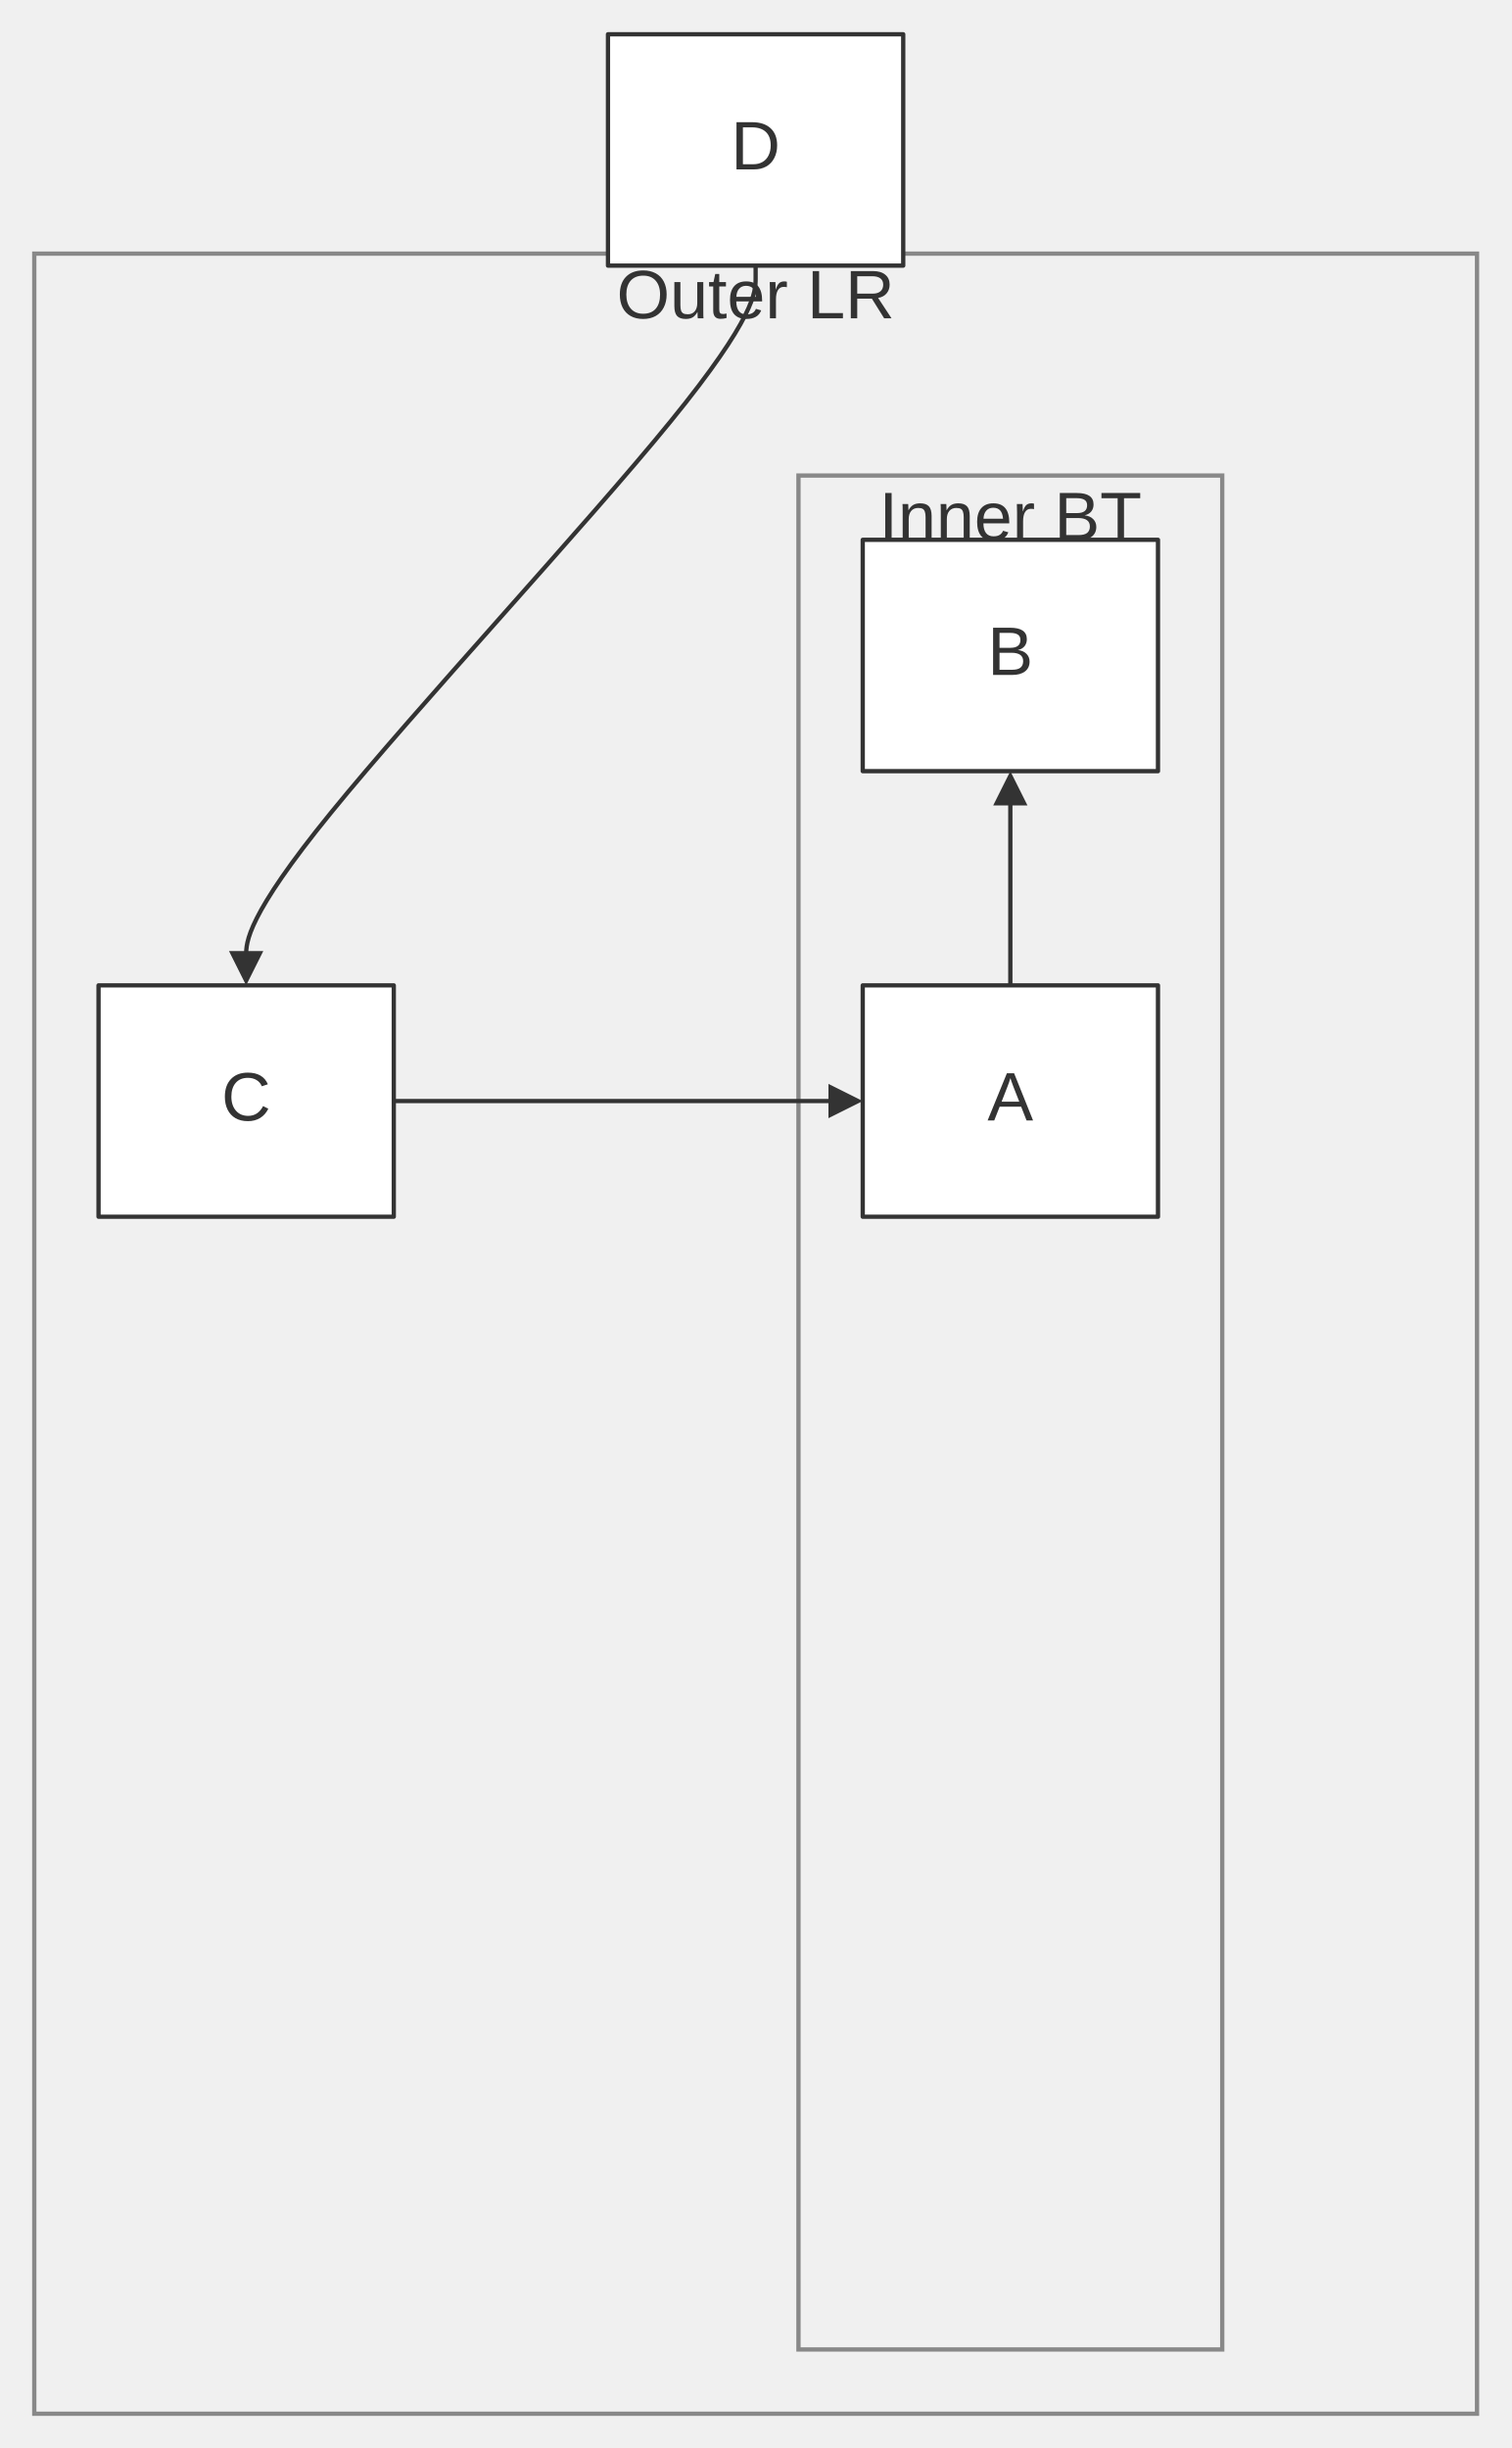
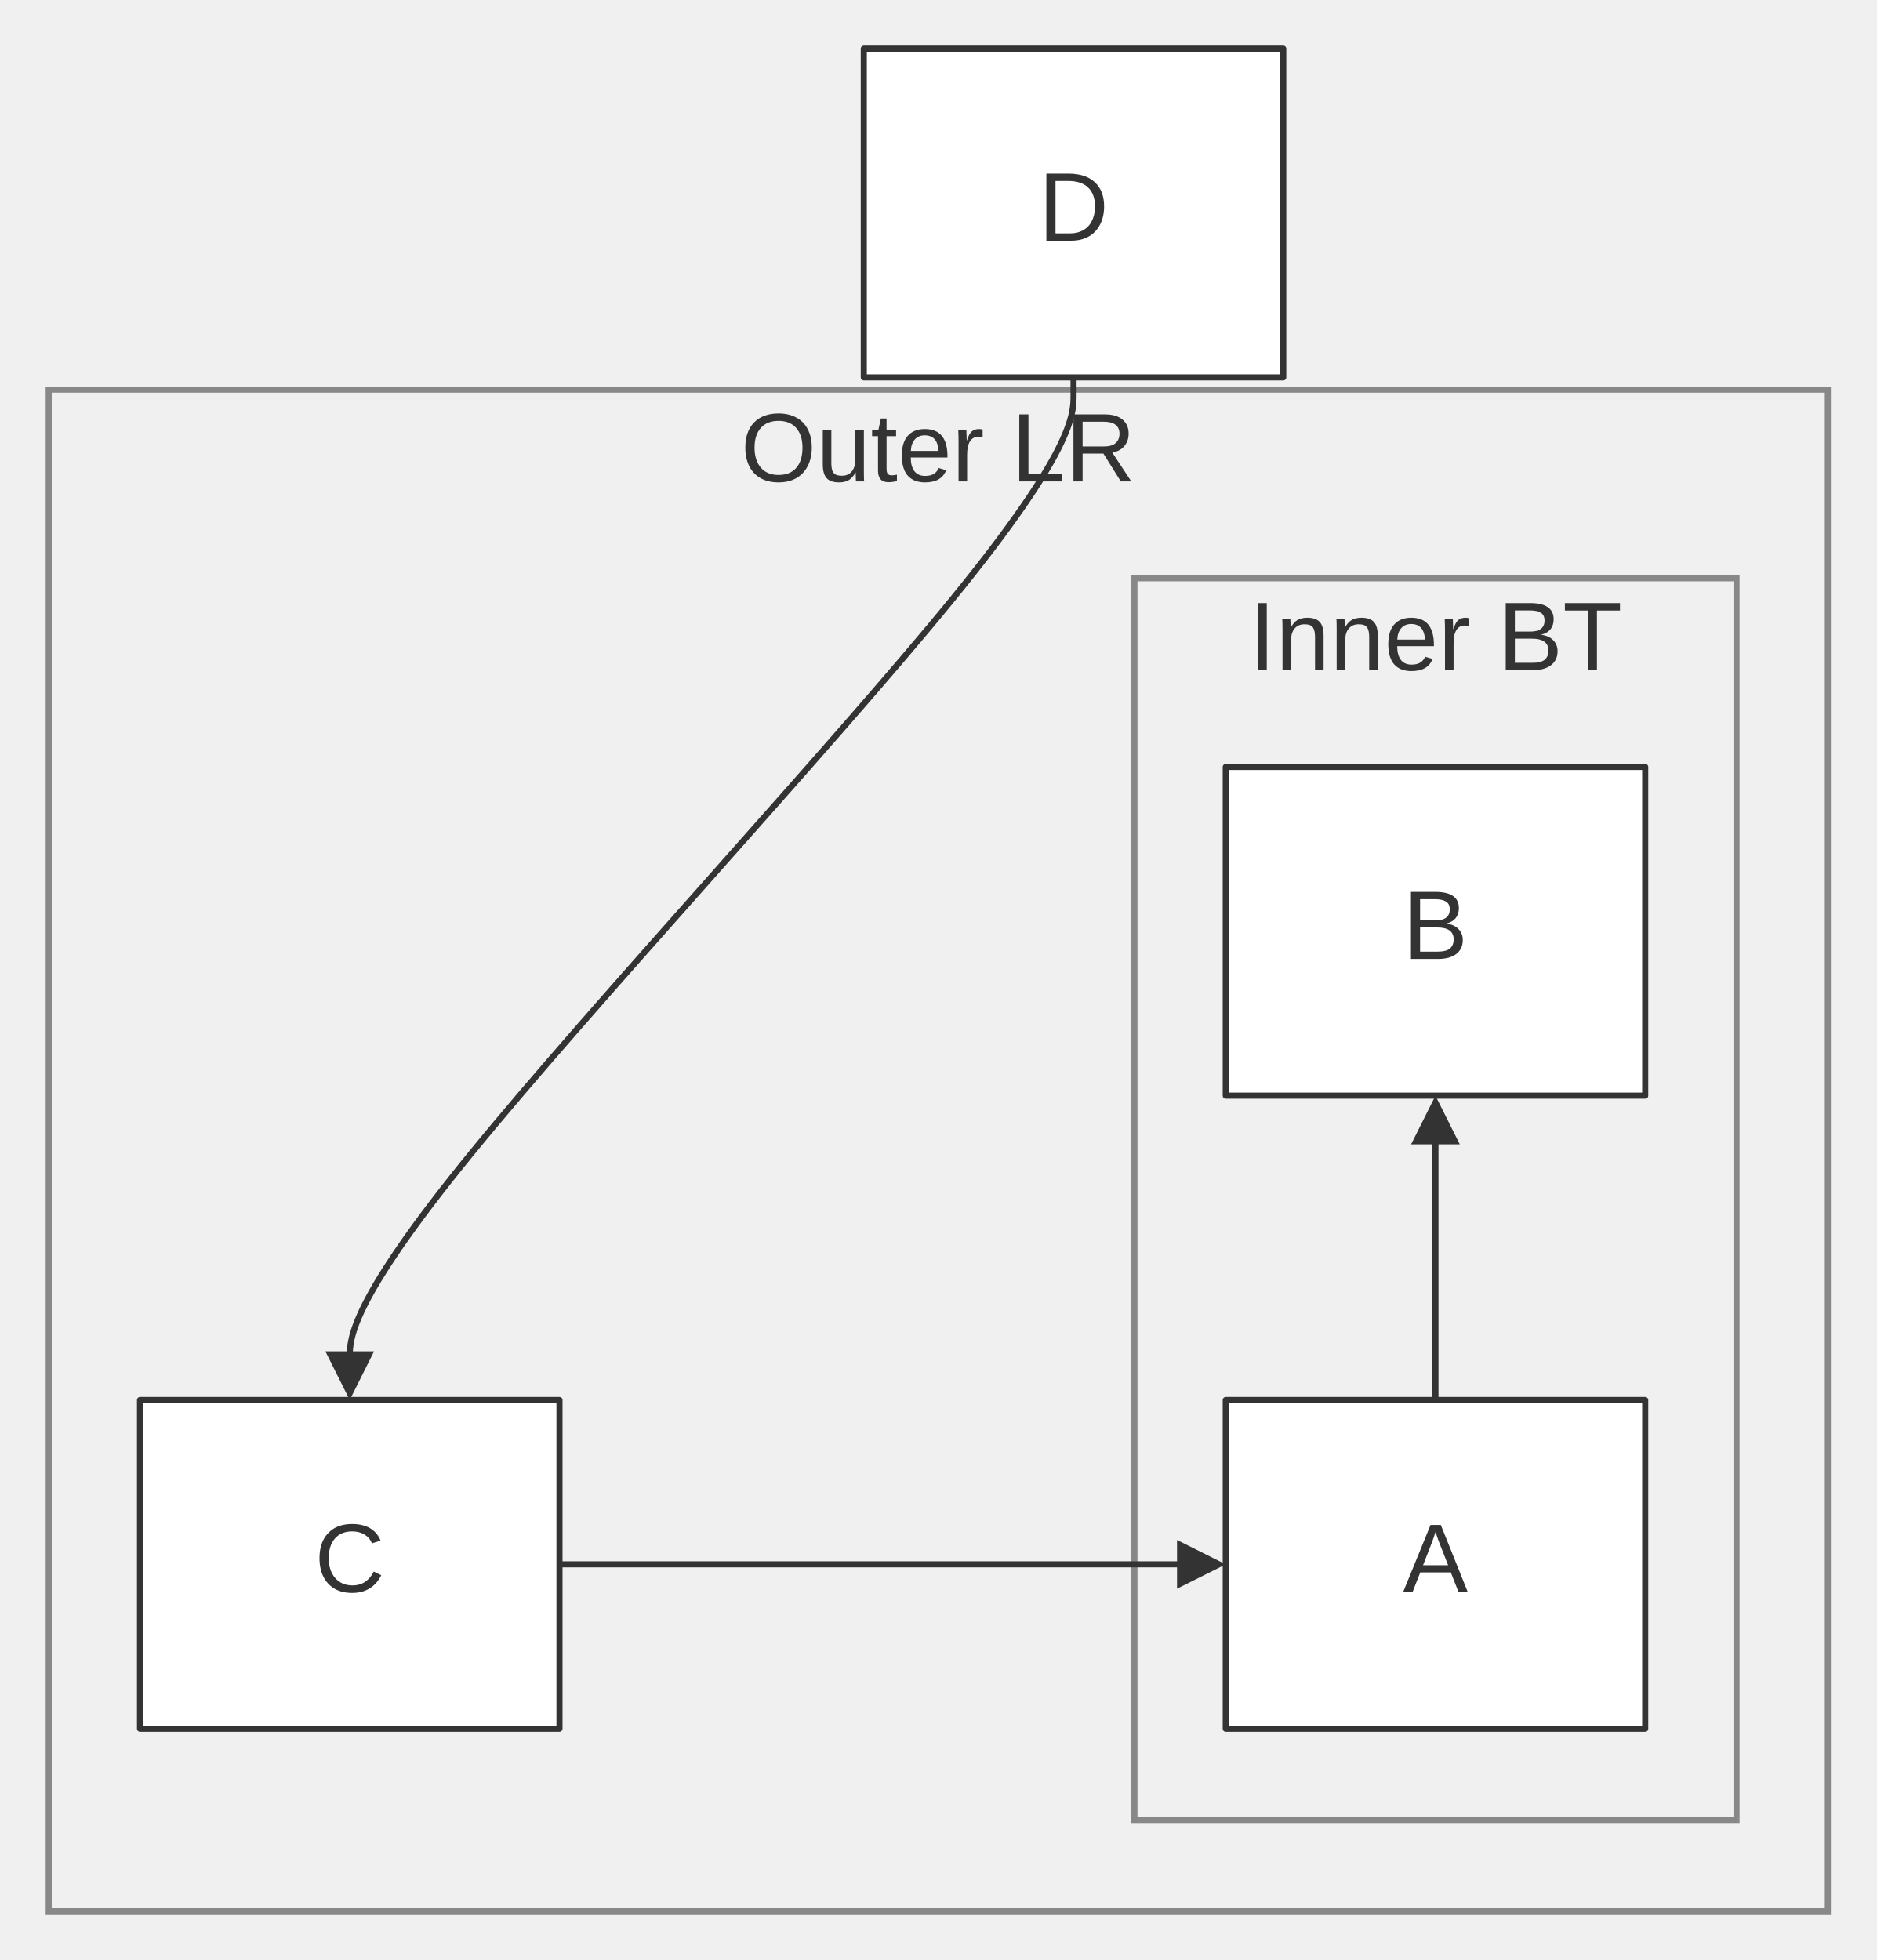
- <svg xmlns="http://www.w3.org/2000/svg" width="100%" viewBox="0 0 352.73 571.40" style="max-width: 352.73px; background-color: transparent;" font-family="&quot;trebuchet ms&quot;, verdana, arial, sans-serif" font-size="16.00">
+ <svg xmlns="http://www.w3.org/2000/svg" width="100%" viewBox="0 0 308.27 322.00" style="max-width: 308.27px; background-color: transparent;" font-family="&quot;trebuchet ms&quot;, verdana, arial, sans-serif" font-size="16.00">
  <defs>
    <marker id="arrowhead" viewBox="0 0 10.00 10.00" refX="5.00" refY="5.00" markerWidth="8.00" markerHeight="8.00" orient="auto-start-reverse" markerUnits="userSpaceOnUse">
      <path d="M 0 0 L 10.00 5.00 L 0 10.00 z" fill="#333" />
    </marker>
    <marker id="crosshead" viewBox="0 0 11.00 11.00" refX="12.00" refY="5.20" markerWidth="11.00" markerHeight="11.00" orient="auto-start-reverse" markerUnits="userSpaceOnUse">
      <path d="M 1,1 l 9,9 M 10,1 l -9,9" stroke="#333" stroke-width="2" />
    </marker>
    <marker id="circlehead" viewBox="0 0 10.00 10.00" refX="11.00" refY="5.00" markerWidth="11.00" markerHeight="11.00" orient="auto-start-reverse" markerUnits="userSpaceOnUse">
      <circle cx="5" cy="5" r="5" stroke="#333" stroke-width="1" fill="#333" />
    </marker>
    <marker id="open-arrowhead" viewBox="0 0 10.00 10.00" refX="5.00" refY="5.00" markerWidth="8.00" markerHeight="8.00" orient="auto-start-reverse" markerUnits="userSpaceOnUse">
      <polygon points="0,0 10.00,5.00 0,10.00" fill="white" stroke="#333" stroke-width="1" />
    </marker>
    <marker id="diamondhead" viewBox="0 0 12.00 12.00" refX="6.00" refY="6.00" markerWidth="12.00" markerHeight="12.00" orient="auto-start-reverse" markerUnits="userSpaceOnUse">
      <polygon points="0,6.00 6.00,0 12.00,6.00 6.00,12.00" fill="#333" />
    </marker>
    <marker id="open-diamondhead" viewBox="0 0 12.00 12.00" refX="6.00" refY="6.00" markerWidth="12.00" markerHeight="12.00" orient="auto-start-reverse" markerUnits="userSpaceOnUse">
      <polygon points="0,6.00 6.00,0 12.00,6.00 6.00,12.00" fill="white" stroke="#333" stroke-width="1" />
    </marker>
  </defs>
  <g transform="translate(29.45,0.00)">
    <g class="clusters">
-       <rect class="subgraph" x="-21.45" y="59.20" width="336.73" height="504.20" fill="none" stroke="#888" stroke-width="1.00" />
-       <text x="146.91" y="63.20" text-anchor="middle" dominant-baseline="hanging" fill="#333">Outer LR</text>
-       <rect class="subgraph" x="156.91" y="111.00" width="98.91" height="437.40" fill="none" stroke="#888" stroke-width="1.00" />
-       <text x="206.36" y="115.00" text-anchor="middle" dominant-baseline="hanging" fill="#333">Inner BT</text>
+       <rect class="subgraph" x="-21.45" y="64.00" width="292.27" height="250.00" fill="none" stroke="#888" stroke-width="1.00" />
+       <text x="124.68" y="68.00" text-anchor="middle" dominant-baseline="hanging" fill="#333">Outer LR</text>
+       <rect class="subgraph" x="156.91" y="95.00" width="98.91" height="204.00" fill="none" stroke="#888" stroke-width="1.00" />
+       <text x="206.36" y="99.00" text-anchor="middle" dominant-baseline="hanging" fill="#333">Inner BT</text>
    </g>
    <g class="edgePaths">
      <path d="M206.36,230.00 L206.36,184.00" stroke="#333" stroke-width="1.00" fill="none" stroke-linecap="round" stroke-linejoin="round" marker-end="url(#arrowhead)" />
      <path d="M62.45,257.00 L167.91,257.00" stroke="#333" stroke-width="1.00" fill="none" stroke-linecap="round" stroke-linejoin="round" marker-end="url(#arrowhead)" />
      <path d="M146.91,62.00 L146.91,65.00 C146.91,68.00 146.91,74.00 127.09,98.33 C107.27,122.67 67.64,165.33 47.82,189.67 C28.00,214.00 28.00,220.00 28.00,223.00 L28.00,226.00" stroke="#333" stroke-width="1.00" fill="none" stroke-linecap="round" stroke-linejoin="round" marker-end="url(#arrowhead)" />
    </g>
    <g class="edgeLabels">
    </g>
    <g class="nodes">
      <rect x="171.91" y="230.00" width="68.91" height="54.00" fill="white" stroke="#333" stroke-width="1.00" stroke-linejoin="round" />
      <text x="206.36" y="257.00" text-anchor="middle" dominant-baseline="middle" fill="#333">A</text>
      <rect x="171.91" y="126.00" width="68.91" height="54.00" fill="white" stroke="#333" stroke-width="1.00" stroke-linejoin="round" />
      <text x="206.36" y="153.00" text-anchor="middle" dominant-baseline="middle" fill="#333">B</text>
      <rect x="-6.45" y="230.00" width="68.91" height="54.00" fill="white" stroke="#333" stroke-width="1.00" stroke-linejoin="round" />
      <text x="28.00" y="257.00" text-anchor="middle" dominant-baseline="middle" fill="#333">C</text>
      <rect x="112.45" y="8.00" width="68.91" height="54.00" fill="white" stroke="#333" stroke-width="1.00" stroke-linejoin="round" />
      <text x="146.91" y="35.00" text-anchor="middle" dominant-baseline="middle" fill="#333">D</text>
    </g>
  </g>
</svg>
